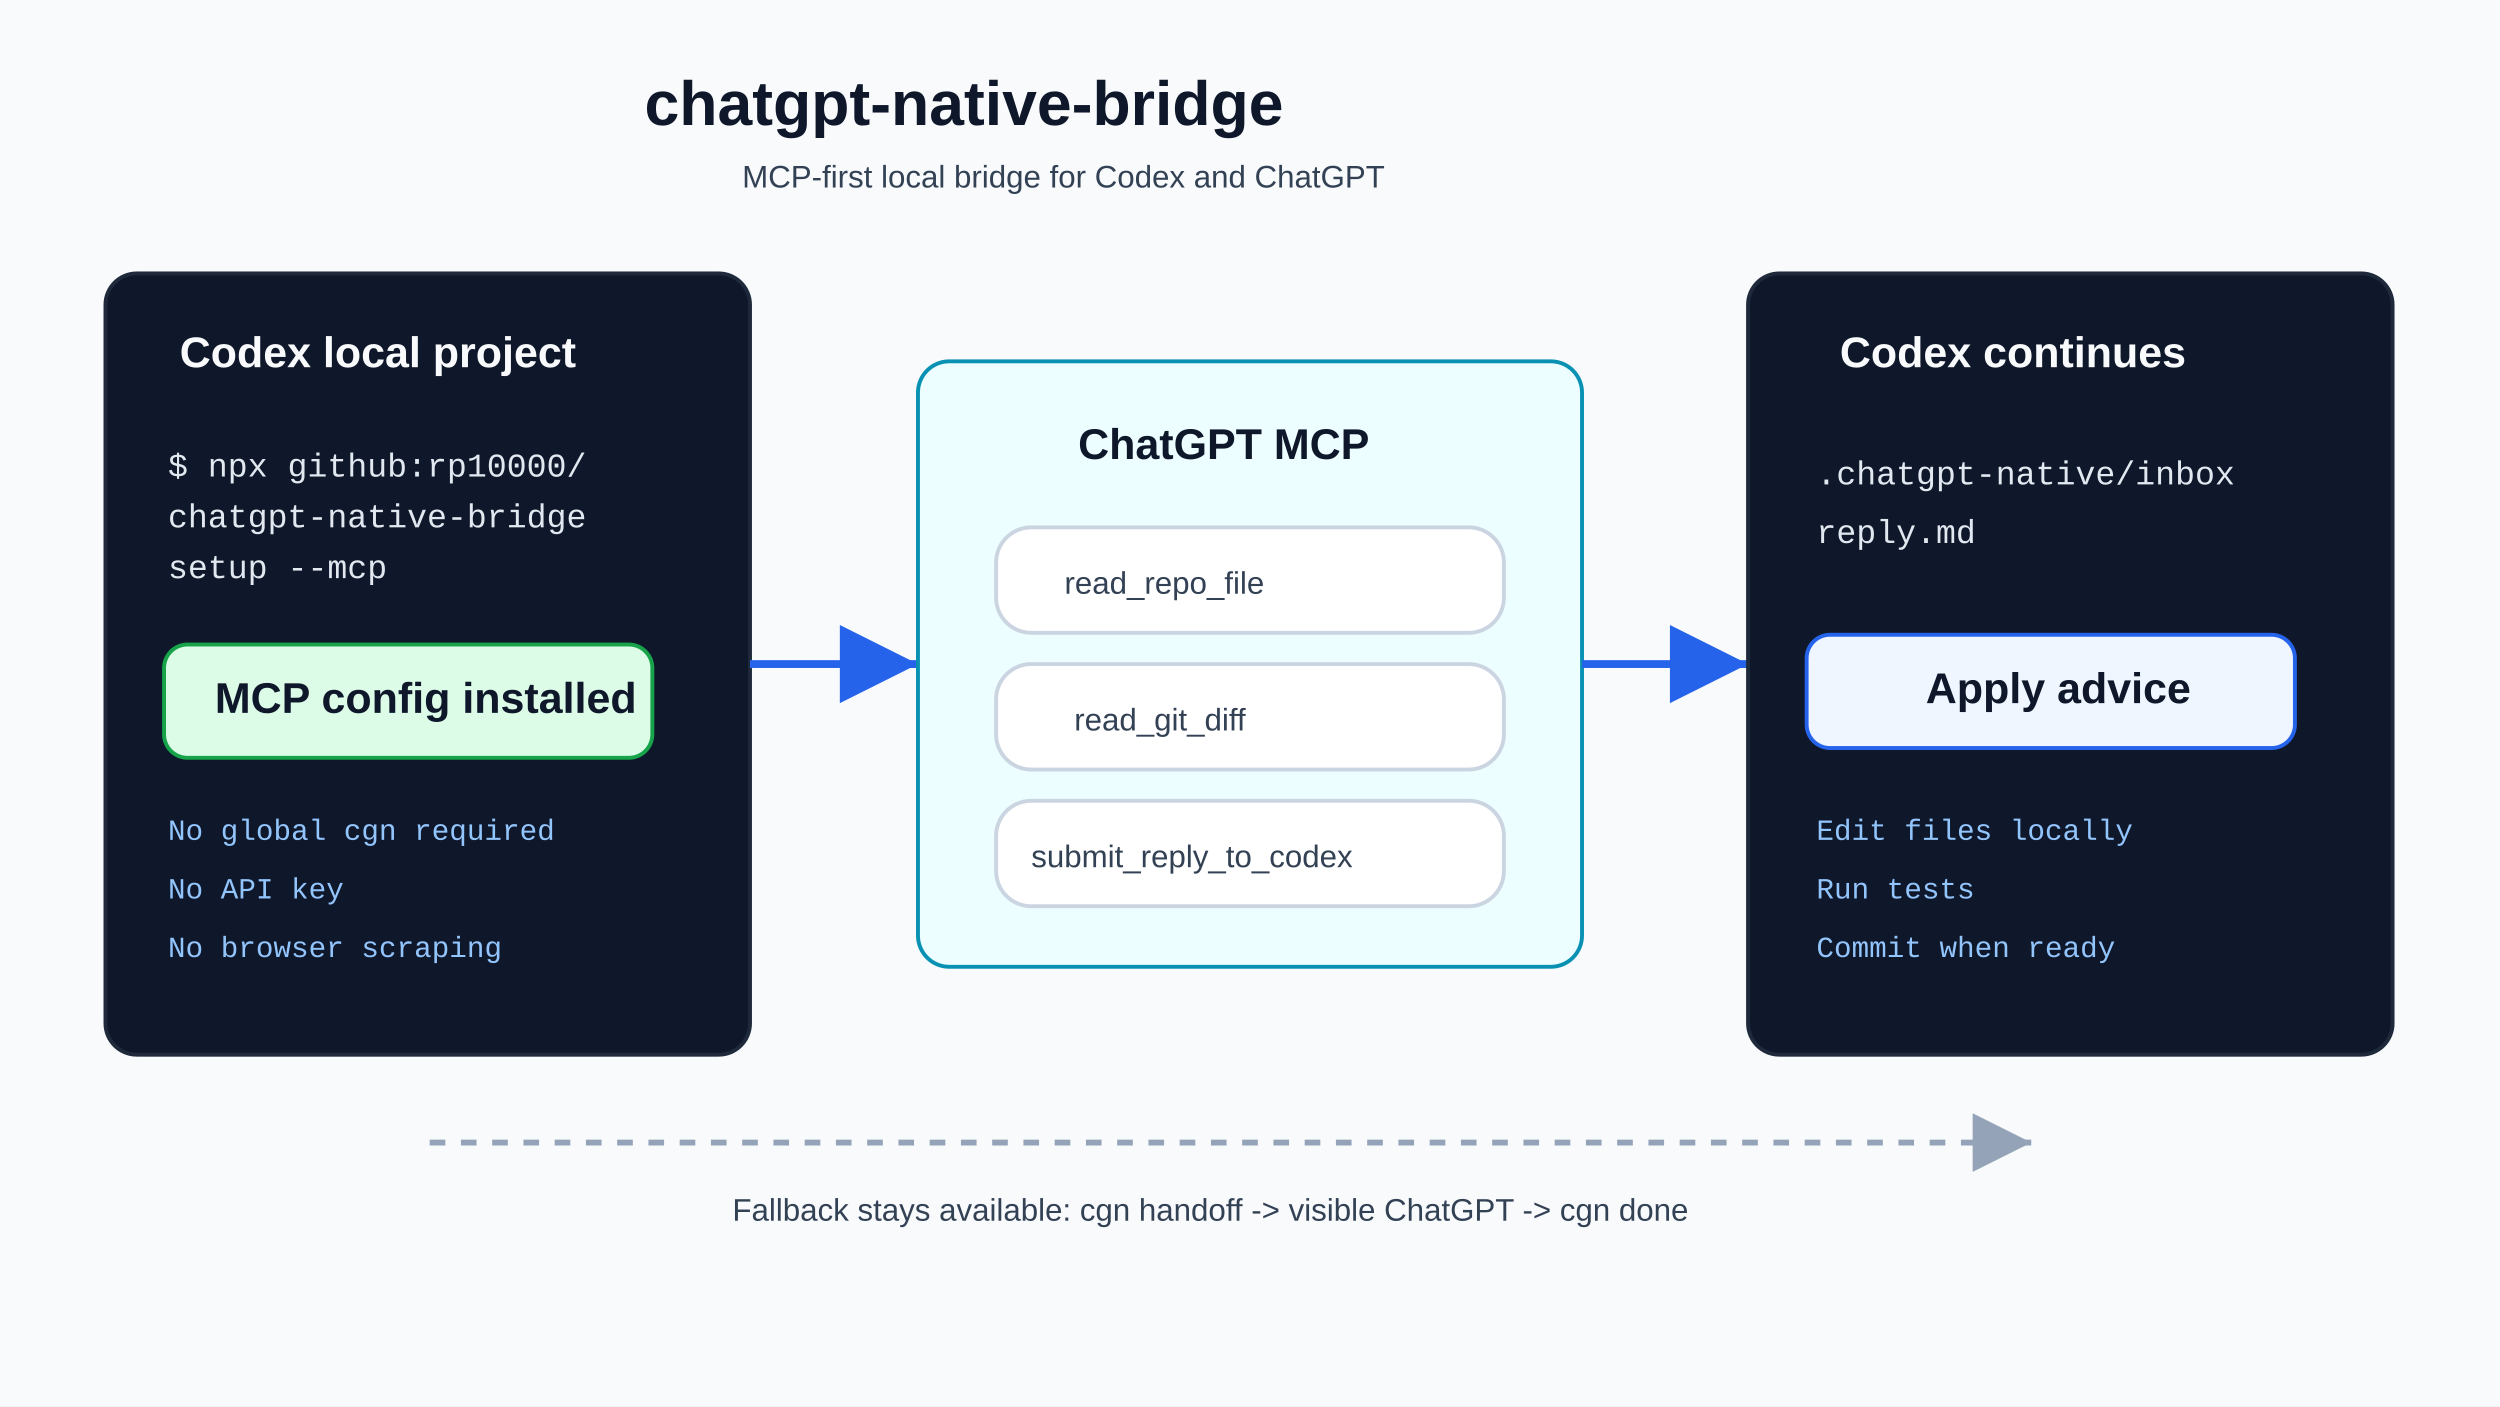
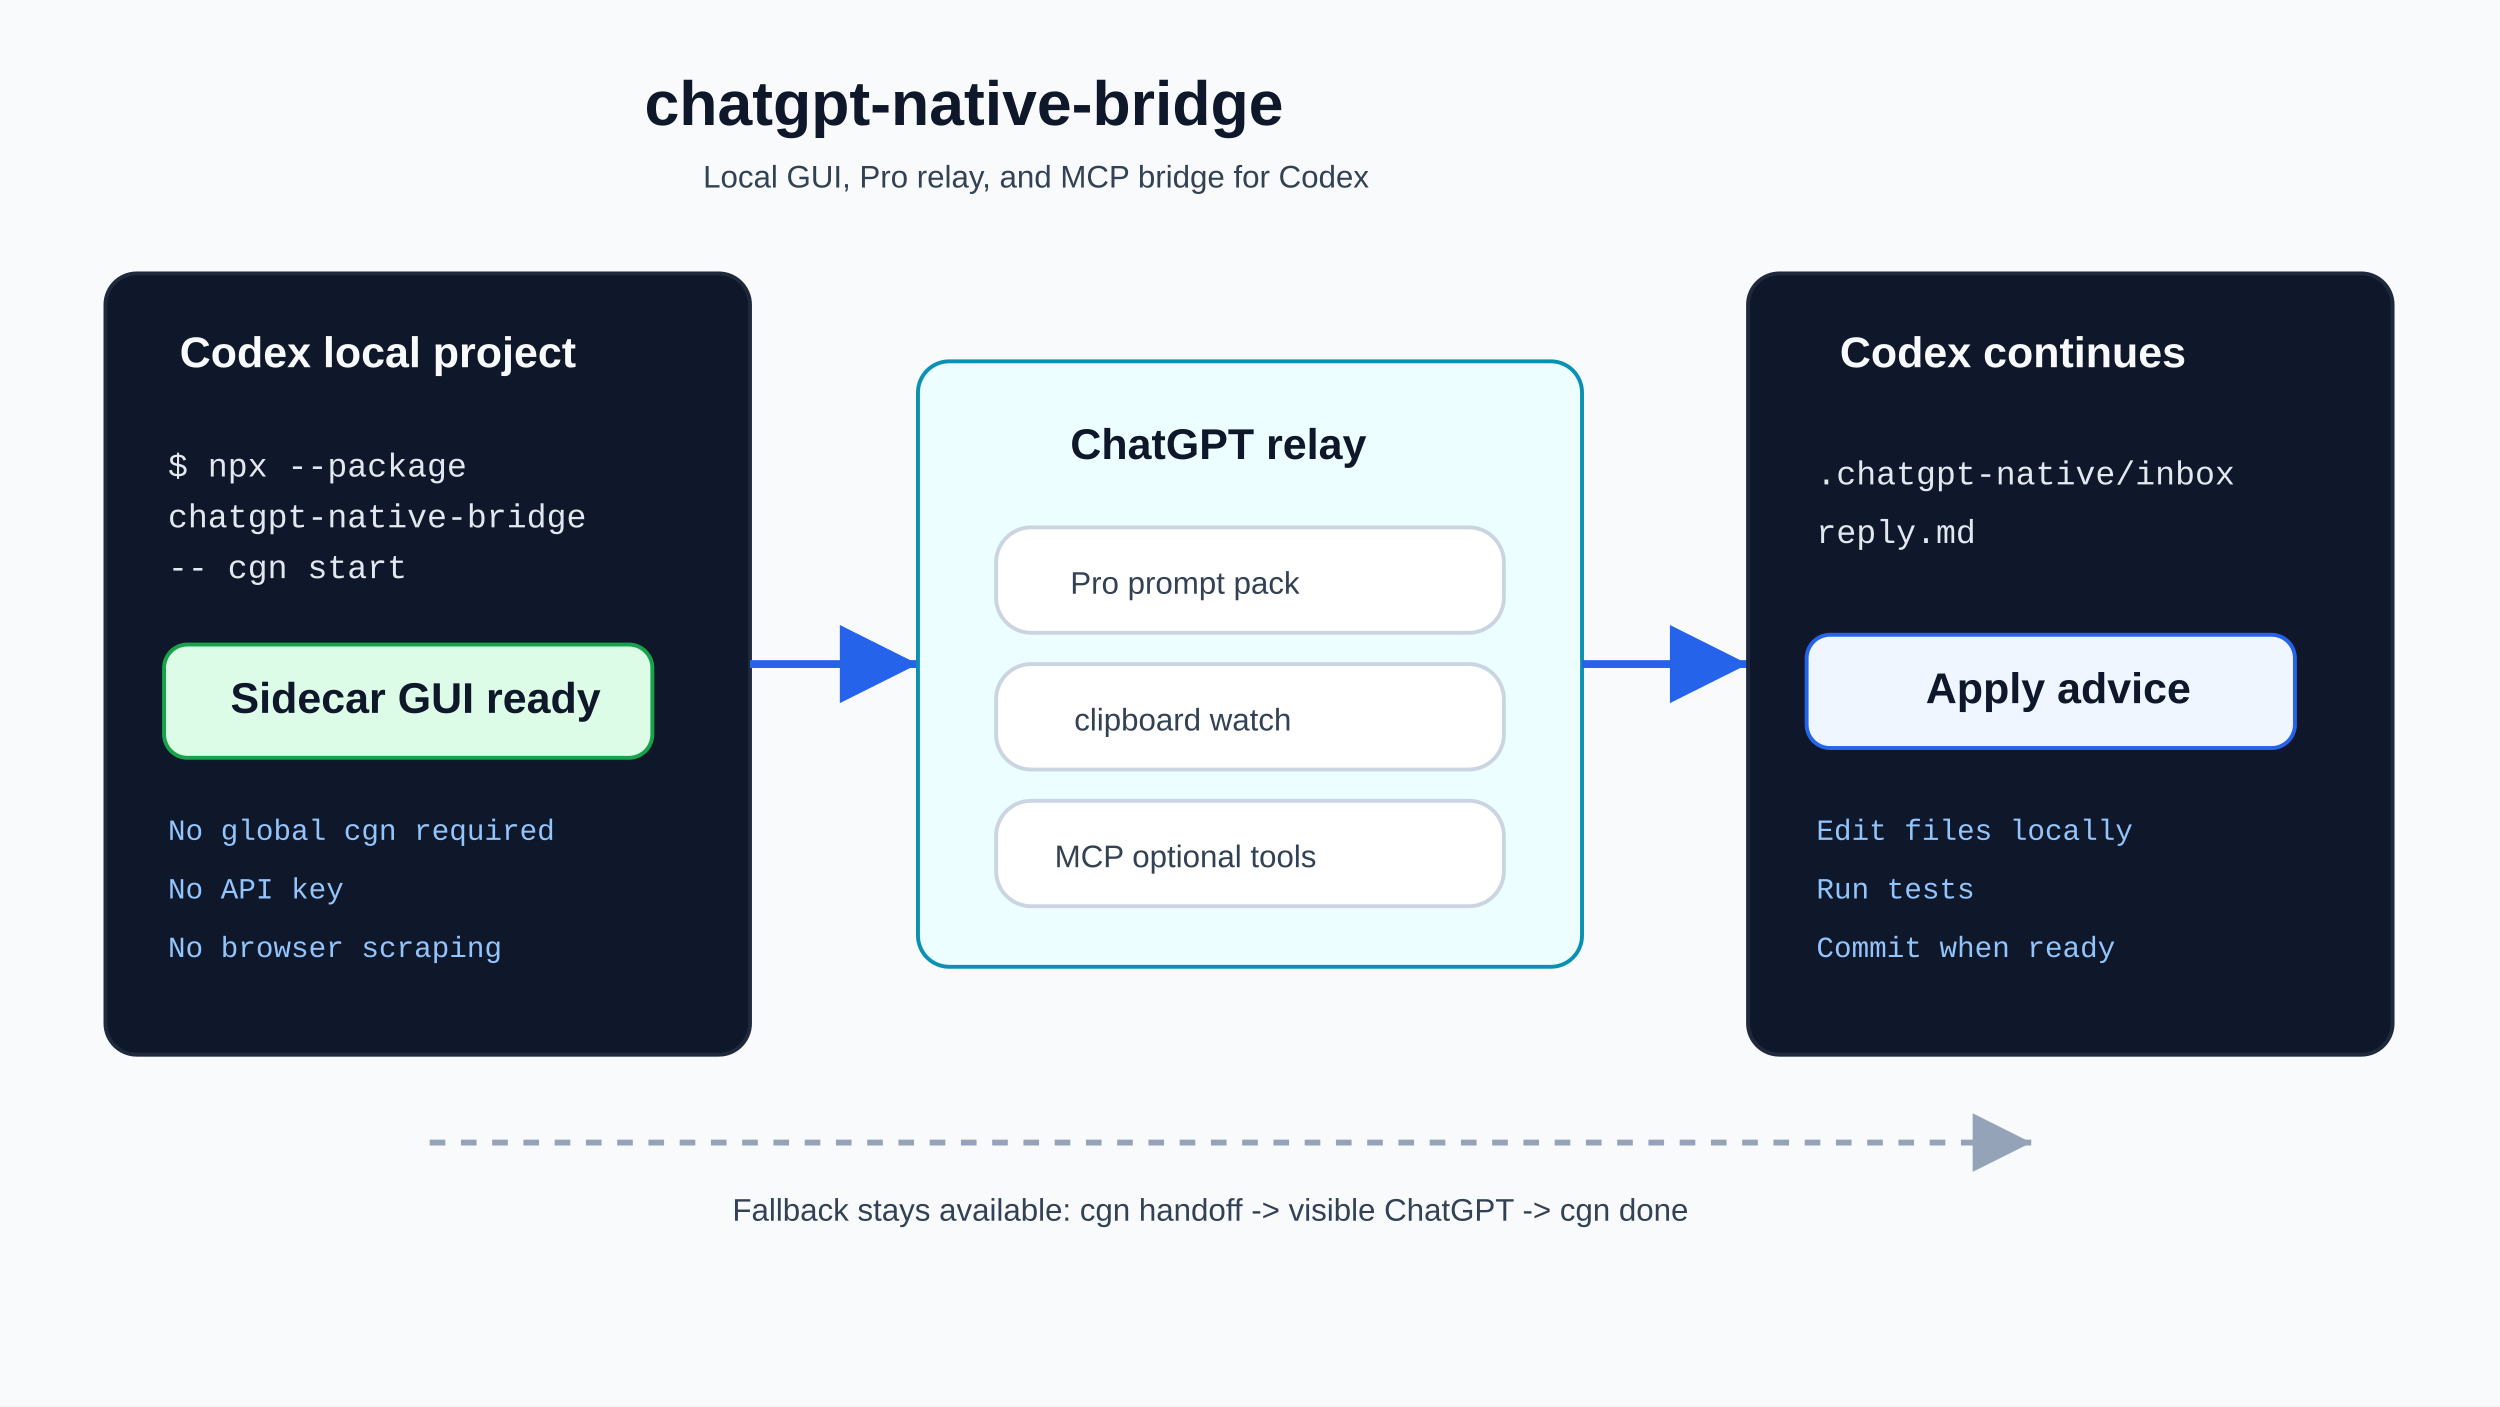
<svg xmlns="http://www.w3.org/2000/svg" width="1280" height="720" viewBox="0 0 1280 720" role="img" aria-labelledby="title desc">
  <defs>
    <style>
      .bg { fill: #f8fafc; }
      .panel { fill: #ffffff; stroke: #cbd5e1; stroke-width: 2; rx: 18; }
      .dark { fill: #0f172a; stroke: #1e293b; stroke-width: 2; rx: 16; }
      .mcp { fill: #ecfeff; stroke: #0891b2; stroke-width: 2; rx: 16; }
      .ok { fill: #dcfce7; stroke: #16a34a; stroke-width: 2; rx: 12; }
      .blue { fill: #eff6ff; stroke: #2563eb; stroke-width: 2; rx: 12; }
      .title { fill: #0f172a; font-family: Arial, sans-serif; font-size: 32px; font-weight: 700; }
      .label { fill: #0f172a; font-family: Arial, sans-serif; font-size: 22px; font-weight: 700; }
      .text { fill: #334155; font-family: Arial, sans-serif; font-size: 16px; }
      .code { fill: #e2e8f0; font-family: Consolas, "Courier New", monospace; font-size: 17px; }
      .code-dim { fill: #93c5fd; font-family: Consolas, "Courier New", monospace; font-size: 15px; }
      .dark-title { fill: #f8fafc; font-family: Arial, sans-serif; font-size: 22px; font-weight: 700; }
      .arrow { stroke: #2563eb; stroke-width: 4; marker-end: url(#arrow); }
      .fallback { stroke: #94a3b8; stroke-width: 3; stroke-dasharray: 8 8; marker-end: url(#arrow-soft); }
    </style>
    <marker id="arrow" markerWidth="14" markerHeight="14" refX="12" refY="7" orient="auto">
      <path d="M2,2 L12,7 L2,12 Z" fill="#2563eb" />
    </marker>
    <marker id="arrow-soft" markerWidth="14" markerHeight="14" refX="12" refY="7" orient="auto">
      <path d="M2,2 L12,7 L2,12 Z" fill="#94a3b8" />
    </marker>
  </defs>
  <rect class="bg" width="1280" height="720" />
  <text class="title" x="330" y="64">chatgpt-native-bridge</text>
-   <text class="text" x="380" y="96">MCP-first local bridge for Codex and ChatGPT</text>
+   <text class="text" x="360" y="96">Local GUI, Pro relay, and MCP bridge for Codex</text>
  <rect class="dark" x="54" y="140" width="330" height="400" />
  <text class="dark-title" x="92" y="188">Codex local project</text>
-   <text class="code" x="86" y="244">$ npx github:rp10000/</text>
+   <text class="code" x="86" y="244">$ npx --package</text>
  <text class="code" x="86" y="270">  chatgpt-native-bridge</text>
-   <text class="code" x="86" y="296">  setup --mcp</text>
+   <text class="code" x="86" y="296">  -- cgn start</text>
  <rect class="ok" x="84" y="330" width="250" height="58" />
-   <text class="label" x="110" y="365">MCP config installed</text>
+   <text class="label" x="118" y="365">Sidecar GUI ready</text>
  <text class="code-dim" x="86" y="430">No global cgn required</text>
  <text class="code-dim" x="86" y="460">No API key</text>
  <text class="code-dim" x="86" y="490">No browser scraping</text>
  <line class="arrow" x1="384" y1="340" x2="470" y2="340" />
  <rect class="mcp" x="470" y="185" width="340" height="310" />
-   <text class="label" x="552" y="235">ChatGPT MCP</text>
+   <text class="label" x="548" y="235">ChatGPT relay</text>
  <rect class="panel" x="510" y="270" width="260" height="54" />
-   <text class="text" x="545" y="304">read_repo_file</text>
+   <text class="text" x="548" y="304">Pro prompt pack</text>
  <rect class="panel" x="510" y="340" width="260" height="54" />
-   <text class="text" x="550" y="374">read_git_diff</text>
+   <text class="text" x="550" y="374">clipboard watch</text>
  <rect class="panel" x="510" y="410" width="260" height="54" />
-   <text class="text" x="528" y="444">submit_reply_to_codex</text>
+   <text class="text" x="540" y="444">MCP optional tools</text>
  <line class="arrow" x1="810" y1="340" x2="895" y2="340" />
  <rect class="dark" x="895" y="140" width="330" height="400" />
  <text class="dark-title" x="942" y="188">Codex continues</text>
  <text class="code" x="930" y="248">.chatgpt-native/inbox</text>
  <text class="code" x="930" y="278">reply.md</text>
  <rect class="blue" x="925" y="325" width="250" height="58" />
  <text class="label" x="986" y="360">Apply advice</text>
  <text class="code-dim" x="930" y="430">Edit files locally</text>
  <text class="code-dim" x="930" y="460">Run tests</text>
  <text class="code-dim" x="930" y="490">Commit when ready</text>
  <line class="fallback" x1="220" y1="585" x2="1040" y2="585" />
  <text class="text" x="375" y="625">Fallback stays available: cgn handoff -&gt; visible ChatGPT -&gt; cgn done</text>
</svg>
